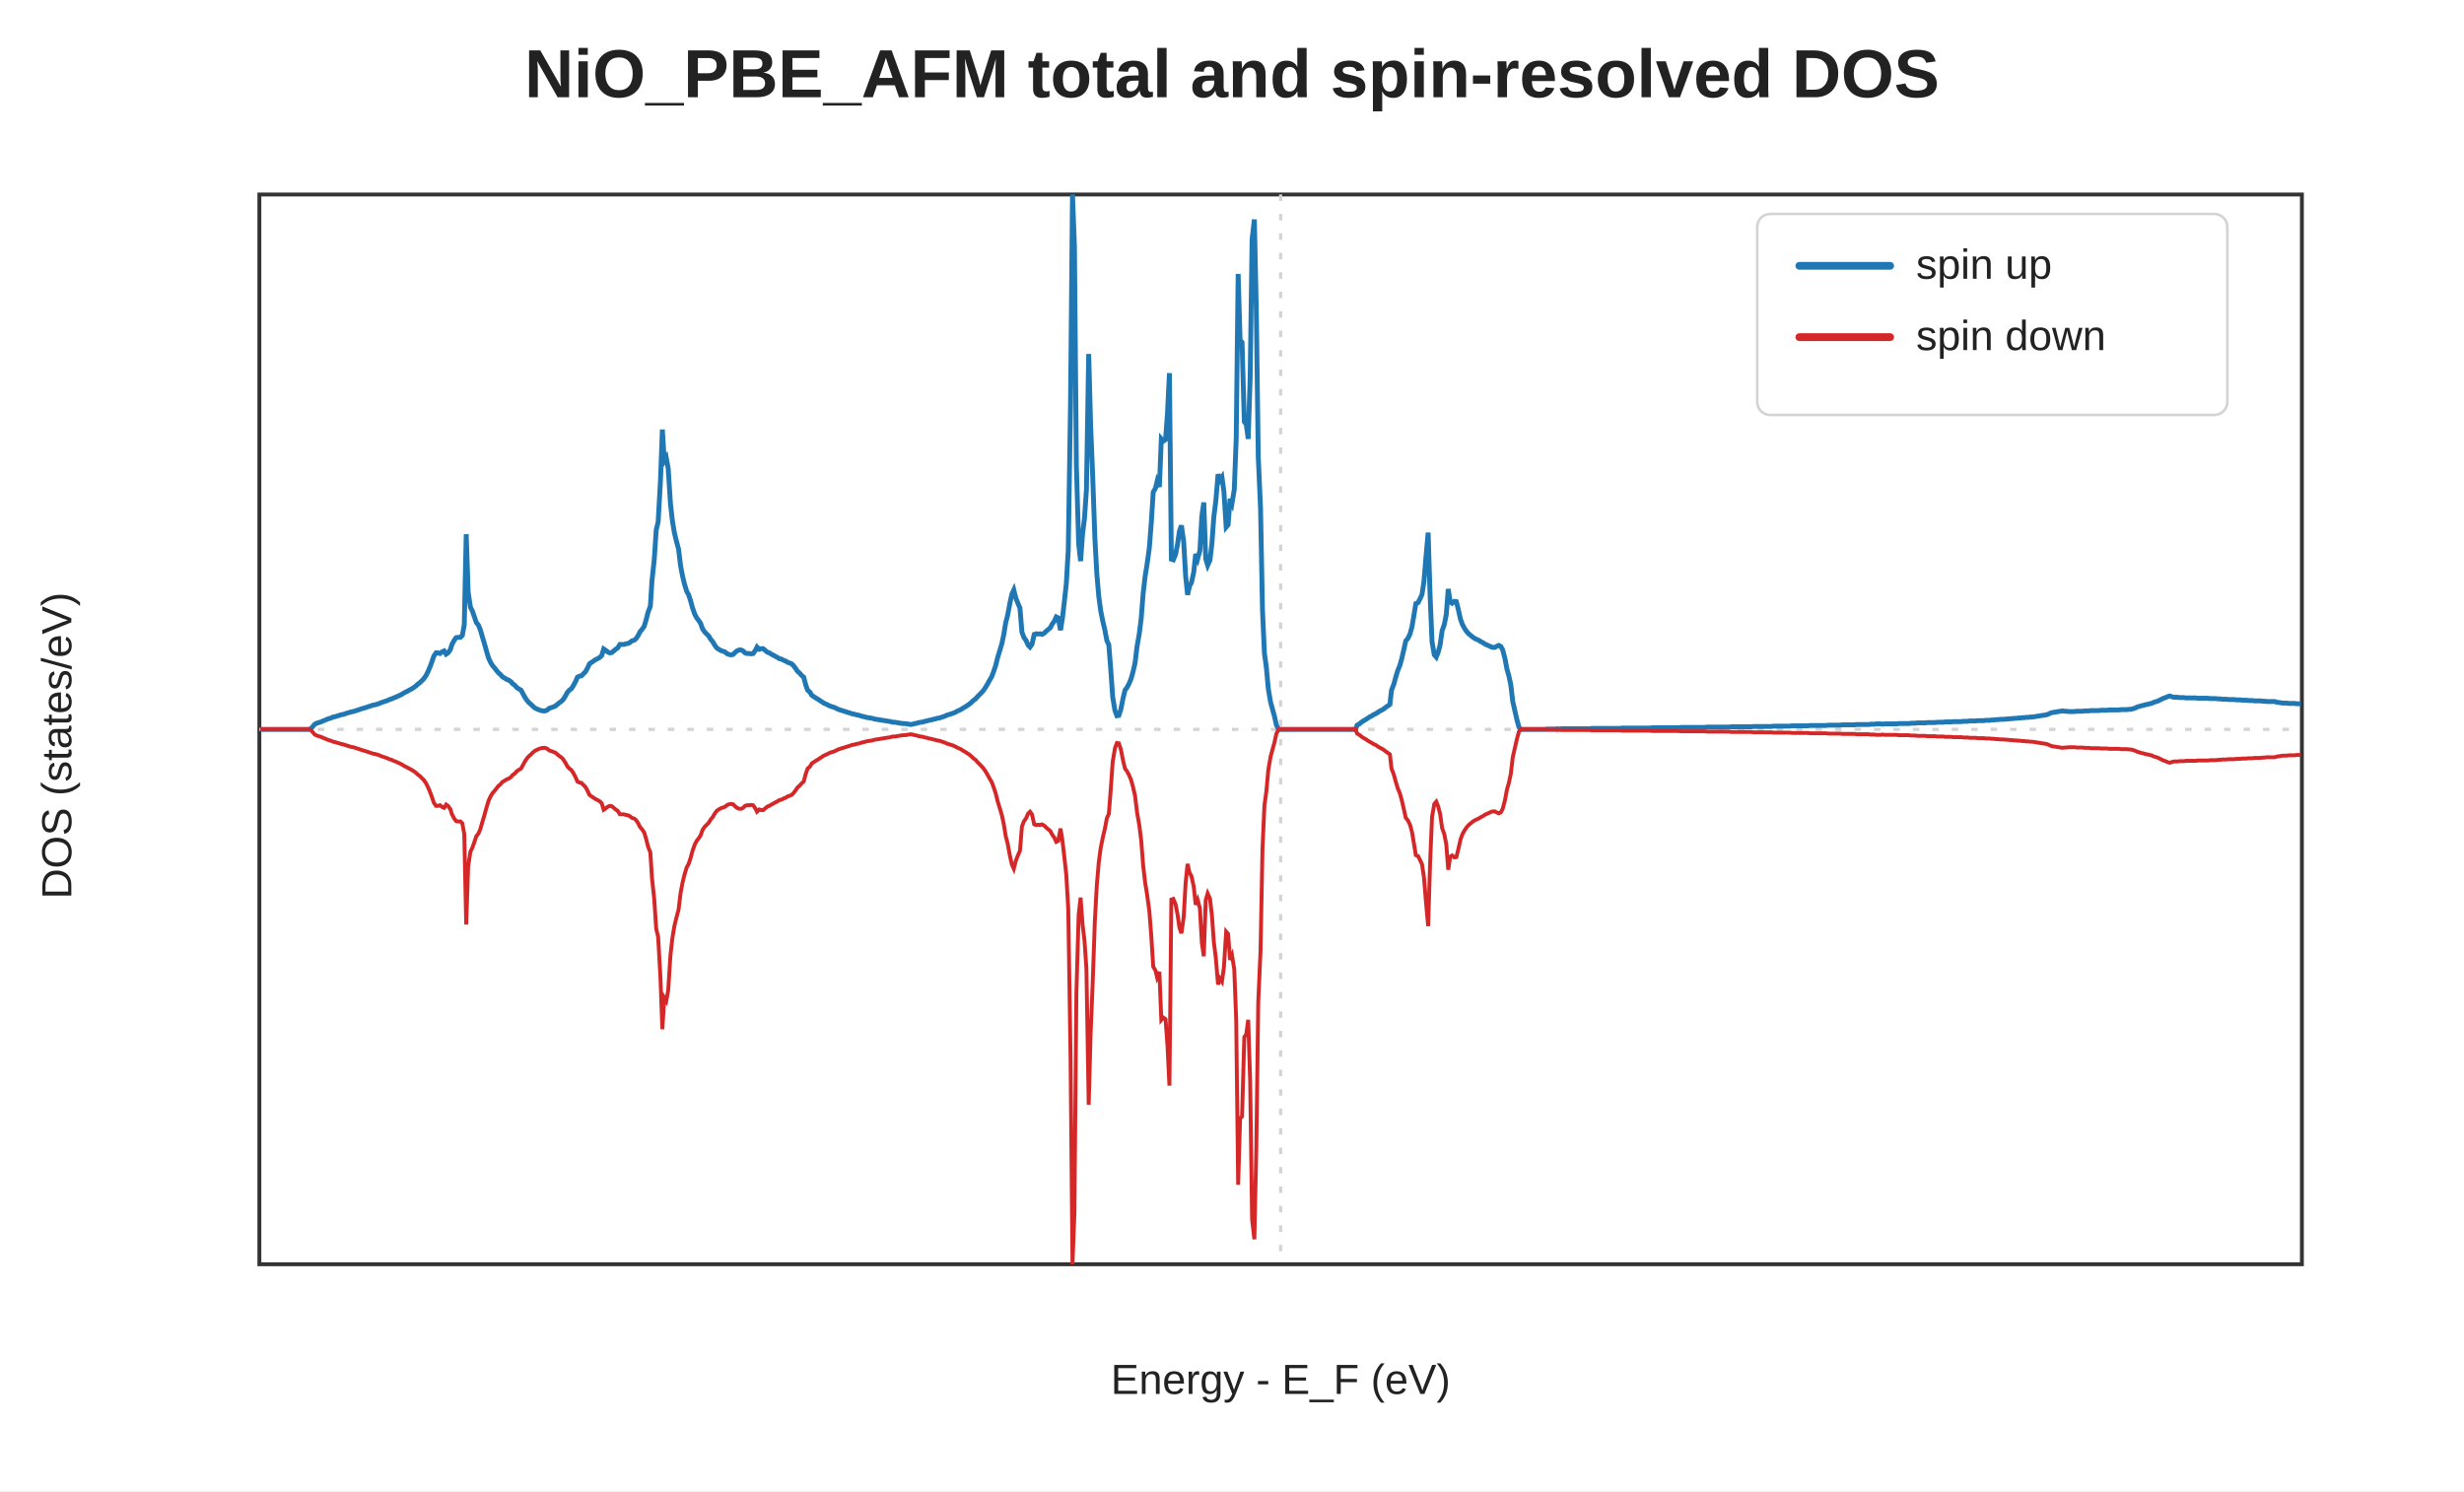
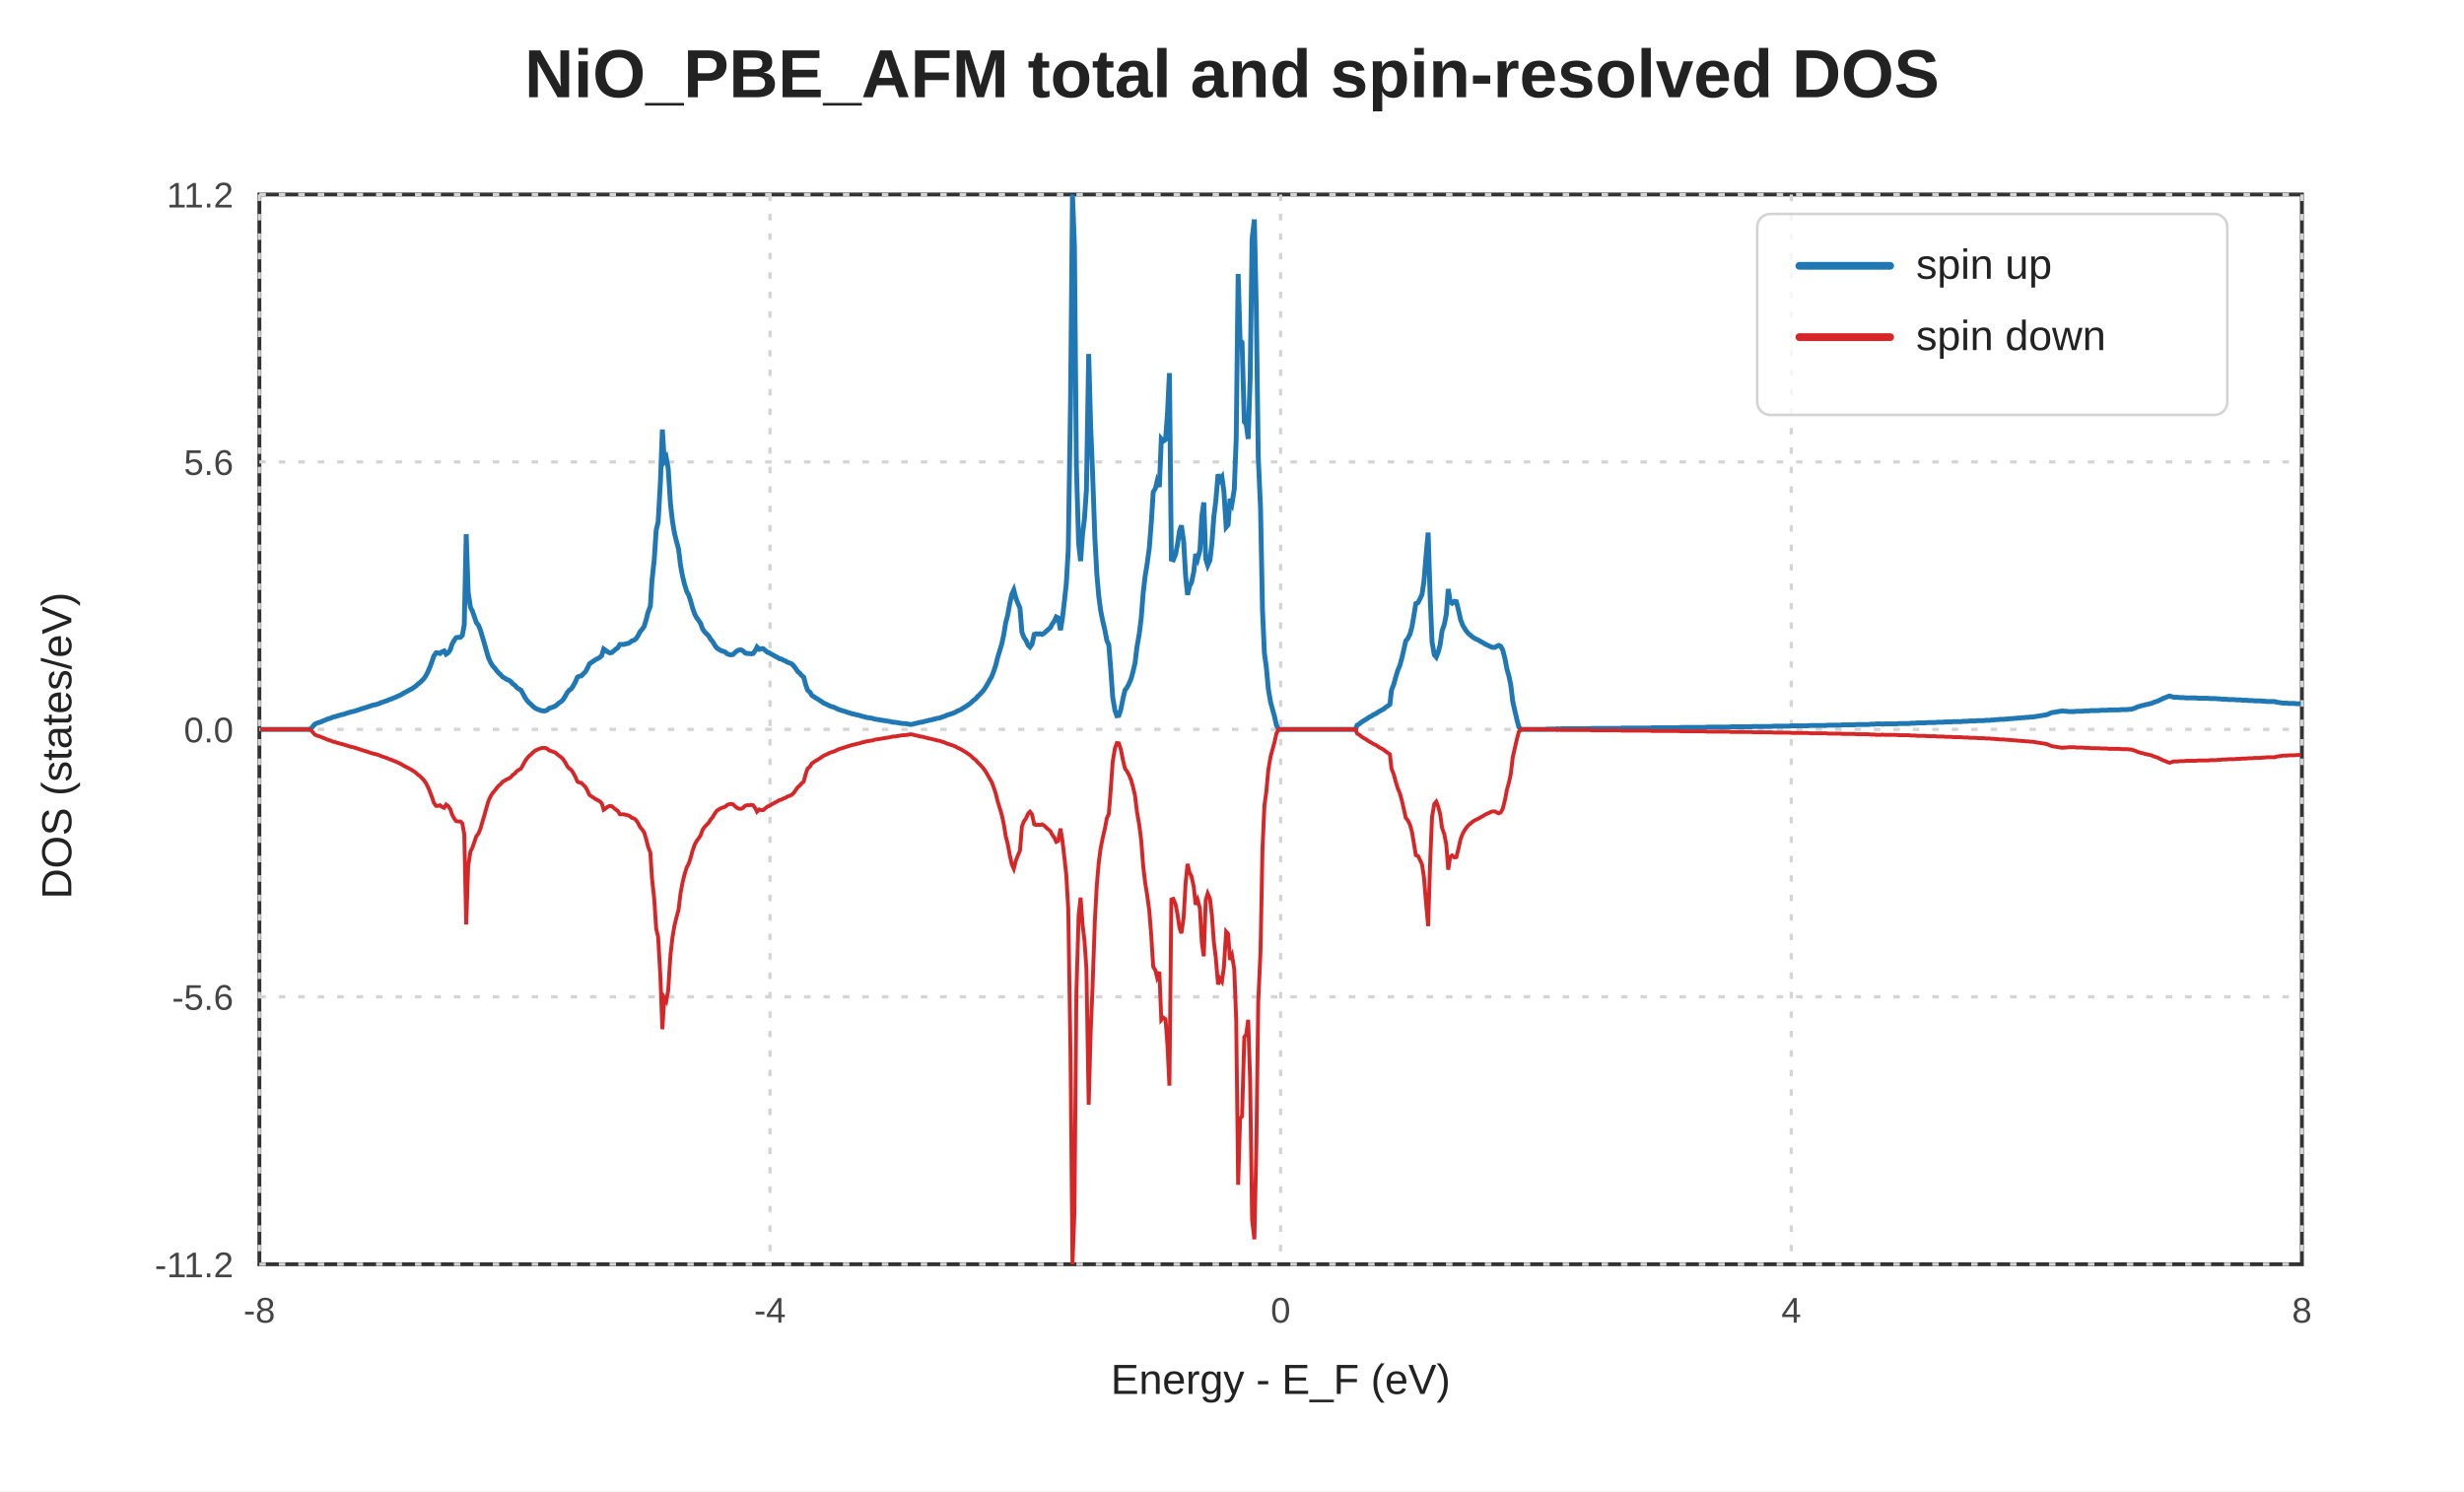
<svg xmlns="http://www.w3.org/2000/svg" width="760" height="460" viewBox="0 0 760 460">
  <style>
text { font-family: Arial, sans-serif; fill: #222; }
.title { font-size: 21px; font-weight: 700; }
.label { font-size: 13px; }
.tick { font-size: 11px; fill: #444; }
.axis { stroke: #333; stroke-width: 1.2; fill: none; }
.grid { stroke: #d4d4d4; stroke-dasharray: 2 4; stroke-width: 1; }
.kline { stroke: #777; stroke-dasharray: 4 5; stroke-width: 1; }
.up { fill: none; stroke: #1f77b4; stroke-width: 1.5; }
.down { fill: none; stroke: #d62728; stroke-width: 1.2; }
.pdos1 { fill: none; stroke: #2ca02c; stroke-width: 1.4; }
.pdos2 { fill: none; stroke: #9467bd; stroke-width: 1.4; }
.pdos3 { fill: none; stroke: #ff7f0e; stroke-width: 1.4; }
.legend-line { stroke-width: 2.4; stroke-linecap: round; }
.legend-dot { stroke: white; stroke-width: 1; }
.legend-bg { fill: white; fill-opacity: 0.78; stroke: #bbbbbb; stroke-opacity: 0.65; stroke-width: 0.8; }
</style>
  <rect width="100%" height="100%" fill="white" />
  <text x="380.0" y="30" text-anchor="middle" class="title">NiO_PBE_AFM total and spin-resolved DOS</text>
  <rect x="80" y="60" width="630" height="330" class="axis" />
+   <line x1="80.0" y1="60" x2="80.0" y2="390" class="grid" />
+   <text x="80.0" y="408" text-anchor="middle" class="tick">-8</text>
+   <line x1="237.5" y1="60" x2="237.5" y2="390" class="grid" />
+   <text x="237.5" y="408" text-anchor="middle" class="tick">-4</text>
+   <line x1="395.0" y1="60" x2="395.0" y2="390" class="grid" />
+   <text x="395.0" y="408" text-anchor="middle" class="tick">0</text>
+   <line x1="552.5" y1="60" x2="552.5" y2="390" class="grid" />
+   <text x="552.5" y="408" text-anchor="middle" class="tick">4</text>
+   <line x1="710.0" y1="60" x2="710.0" y2="390" class="grid" />
+   <text x="710.0" y="408" text-anchor="middle" class="tick">8</text>
+   <line x1="80" y1="390.0" x2="710" y2="390.0" class="grid" />
+   <text x="72" y="394.0" text-anchor="end" class="tick">-11.2</text>
+   <line x1="80" y1="307.5" x2="710" y2="307.5" class="grid" />
+   <text x="72" y="311.5" text-anchor="end" class="tick">-5.6</text>
  <line x1="80" y1="225.0" x2="710" y2="225.0" class="grid" />
-   <line x1="395.0" y1="60" x2="395.0" y2="390" class="grid" />
+   <text x="72" y="229.0" text-anchor="end" class="tick">0.0</text>
+   <line x1="80" y1="142.5" x2="710" y2="142.5" class="grid" />
+   <text x="72" y="146.5" text-anchor="end" class="tick">5.6</text>
+   <line x1="80" y1="60.0" x2="710" y2="60.0" class="grid" />
+   <text x="72" y="64.0" text-anchor="end" class="tick">11.2</text>
  <polyline points="80.3,225.0 80.9,225.0 81.5,225.0 82.1,225.0 82.7,225.0 83.4,225.0 84.0,225.0 84.6,225.0 85.2,225.0 85.9,225.0 86.5,225.0 87.1,225.0 87.7,225.0 88.4,225.0 89.0,225.0 89.6,225.0 90.2,225.0 90.9,225.0 91.5,225.0 92.1,225.0 92.7,225.0 93.3,225.0 94.0,225.0 94.6,225.0 95.2,225.0 95.9,224.8 96.4,224.2 97.1,223.4 97.7,223.1 98.3,222.9 99.0,222.7 99.6,222.4 100.2,222.2 100.8,221.9 101.4,221.7 102.1,221.5 102.7,221.2 103.3,221.1 103.9,220.9 104.6,220.7 105.2,220.5 105.8,220.4 106.4,220.2 107.0,220.0 107.7,219.8 108.3,219.6 108.9,219.5 109.6,219.3 110.2,219.1 110.8,218.9 111.4,218.7 112.0,218.5 112.7,218.3 113.3,218.1 113.9,217.9 114.5,217.7 115.1,217.5 115.8,217.4 116.4,217.2 117.0,217.0 117.7,216.7 118.3,216.5 118.9,216.3 119.5,216.1 120.1,215.8 120.8,215.6 121.4,215.3 122.0,215.1 122.6,214.8 123.3,214.5 123.9,214.2 124.5,213.8 125.1,213.5 125.7,213.2 126.4,212.8 127.0,212.5 127.6,212.1 128.3,211.6 128.8,211.1 129.5,210.6 130.1,210.0 130.7,209.4 131.4,208.4 132.0,207.2 132.6,205.8 133.2,204.2 133.8,202.4 134.5,201.4 135.1,201.4 135.7,201.6 136.3,201.1 137.0,200.8 137.6,201.8 138.2,201.4 138.9,200.4 139.4,198.8 140.1,197.5 140.7,196.7 141.3,196.6 142.0,196.6 142.6,196.0 143.2,192.7 143.8,164.8 144.4,182.7 145.1,187.3 145.7,188.5 146.3,190.2 146.9,192.0 147.6,192.9 148.2,194.4 148.8,196.5 149.4,198.5 150.1,201.0 150.7,203.0 151.3,204.3 151.9,205.3 152.6,206.1 153.2,206.9 153.8,207.6 154.4,208.1 155.0,208.8 155.7,209.2 156.3,209.6 156.9,209.8 157.6,210.3 158.1,210.9 158.8,211.4 159.4,212.1 160.0,212.5 160.7,212.9 161.3,214.0 161.9,215.1 162.5,216.0 163.1,216.7 163.8,217.3 164.4,217.9 165.0,218.4 165.6,218.7 166.3,219.0 166.9,219.2 167.5,219.3 168.1,219.3 168.7,219.1 169.4,218.5 170.0,218.3 170.6,218.1 171.3,217.8 171.9,217.3 172.5,216.8 173.1,216.4 173.7,215.8 174.4,214.7 175.0,213.6 175.6,212.9 176.2,212.5 176.8,211.6 177.5,210.3 178.1,208.9 178.7,208.6 179.3,208.5 180.0,207.8 180.6,207.2 181.2,206.1 181.8,204.8 182.5,204.3 183.1,203.9 183.7,203.5 184.3,203.2 185.0,202.8 185.6,202.2 186.2,200.2 186.8,200.6 187.4,201.1 188.1,201.4 188.7,201.3 189.3,200.8 190.0,200.2 190.5,199.9 191.2,198.8 191.8,198.8 192.4,198.8 193.1,198.6 193.7,198.5 194.3,198.2 194.9,197.7 195.6,197.5 196.2,197.0 196.8,196.1 197.4,194.9 198.0,194.2 198.7,193.2 199.3,191.2 199.9,188.8 200.6,187.0 201.1,179.1 201.8,172.6 202.4,163.5 203.0,161.0 203.7,148.6 204.3,132.5 204.9,142.2 205.5,141.2 206.1,144.5 206.8,155.4 207.4,160.7 208.0,164.3 208.6,166.8 209.3,169.4 209.9,174.4 210.5,177.6 211.1,180.1 211.8,182.4 212.4,183.5 213.0,185.3 213.6,187.5 214.3,189.5 214.9,190.6 215.5,191.4 216.1,192.3 216.7,194.0 217.4,195.0 218.0,195.6 218.6,196.2 219.2,197.2 219.8,197.9 220.5,199.1 221.1,199.9 221.7,200.3 222.4,200.7 223.0,200.9 223.6,201.1 224.2,201.6 224.8,201.9 225.5,202.0 226.1,201.9 226.7,201.3 227.3,200.8 228.0,200.5 228.6,200.5 229.2,200.8 229.8,201.4 230.4,201.6 231.1,201.6 231.7,201.7 232.3,201.6 233.0,200.6 233.5,199.6 234.2,200.3 234.8,200.1 235.4,200.1 236.1,200.7 236.7,201.2 237.3,201.4 237.9,201.8 238.5,202.1 239.2,202.5 239.8,202.8 240.4,203.2 241.0,203.3 241.7,203.7 242.3,203.9 242.9,204.3 243.5,204.5 244.2,204.8 244.8,205.4 245.4,206.2 246.0,207.1 246.7,207.7 247.3,208.4 247.9,208.9 248.5,211.2 249.1,212.9 249.8,213.5 250.4,214.5 251.0,214.9 251.6,215.3 252.3,215.7 252.9,216.1 253.5,216.5 254.1,216.9 254.8,217.2 255.4,217.5 256.0,217.8 256.6,218.0 257.3,218.2 257.9,218.5 258.5,218.8 259.1,219.0 259.7,219.2 260.4,219.4 261.0,219.6 261.6,219.8 262.3,220.0 262.8,220.2 263.5,220.3 264.1,220.5 264.7,220.6 265.4,220.8 266.0,221.0 266.6,221.1 267.2,221.3 267.8,221.4 268.5,221.5 269.1,221.6 269.7,221.8 270.3,221.9 271.0,222.0 271.6,222.1 272.2,222.2 272.8,222.3 273.4,222.4 274.1,222.5 274.7,222.6 275.3,222.8 276.0,222.8 276.6,222.9 277.2,223.0 277.8,223.1 278.4,223.2 279.1,223.2 279.7,223.3 280.3,223.4 280.9,223.5 281.5,223.4 282.2,223.2 282.8,223.1 283.4,222.9 284.1,222.8 284.7,222.7 285.3,222.5 285.9,222.4 286.5,222.2 287.2,222.1 287.8,221.9 288.4,221.8 289.0,221.6 289.7,221.5 290.3,221.3 290.9,221.1 291.5,220.9 292.1,220.6 292.8,220.4 293.4,220.2 294.0,220.0 294.7,219.7 295.2,219.4 295.9,219.1 296.5,218.8 297.1,218.4 297.8,218.0 298.4,217.6 299.0,217.2 299.6,216.7 300.2,216.1 300.9,215.6 301.5,214.9 302.1,214.3 302.7,213.7 303.4,212.9 304.0,212.0 304.6,211.0 305.2,209.9 305.9,208.7 306.5,207.1 307.1,205.3 307.7,202.9 308.4,200.6 309.0,198.6 309.6,195.8 310.2,192.1 310.8,189.8 311.5,186.0 312.1,183.3 312.7,182.0 313.3,184.4 314.0,186.2 314.6,187.6 315.2,195.0 315.8,196.6 316.5,197.6 317.1,199.0 317.7,199.6 318.3,198.8 319.0,195.7 319.6,195.5 320.2,195.6 320.8,195.5 321.4,195.7 322.1,195.3 322.7,194.7 323.3,194.2 324.0,193.6 324.5,192.6 325.2,191.6 325.8,190.3 326.4,190.6 327.1,194.4 327.7,190.7 328.3,185.5 328.9,180.0 329.5,169.5 330.2,124.1 330.8,60.0 331.4,75.9 332.0,143.6 332.7,167.7 333.3,173.1 333.9,164.8 334.5,159.9 335.1,151.1 335.8,109.2 336.4,131.3 337.0,145.9 337.7,165.9 338.3,176.9 338.9,183.9 339.5,188.4 340.1,191.4 340.8,194.4 341.4,197.6 342.0,198.9 342.6,206.4 343.2,215.0 343.9,219.2 344.5,220.8 345.1,220.7 345.7,218.9 346.4,215.4 347.0,212.9 347.6,212.1 348.2,211.0 348.9,209.3 349.5,207.1 350.1,204.5 350.7,199.5 351.4,195.5 352.0,190.7 352.6,183.0 353.2,177.8 353.8,174.1 354.5,169.0 355.1,161.3 355.7,151.8 356.4,150.6 356.9,148.5 357.6,150.2 358.2,135.4 358.8,136.1 359.5,135.6 360.1,127.5 360.7,115.1 361.3,172.5 361.9,172.7 362.6,171.0 363.2,167.9 363.8,163.8 364.4,162.1 365.1,167.1 365.7,177.7 366.3,183.5 366.9,180.8 367.5,179.7 368.2,176.5 368.8,170.9 369.4,172.4 370.1,169.8 370.7,159.2 371.3,155.0 371.9,172.4 372.5,174.4 373.2,172.8 373.8,167.7 374.4,159.4 375.0,154.6 375.7,146.3 376.3,148.1 376.9,147.2 377.5,151.6 378.2,162.6 378.8,161.9 379.4,153.9 380.0,155.3 380.7,151.0 381.3,135.3 381.9,84.5 382.5,105.0 383.1,105.6 383.8,130.1 384.4,130.9 385.0,135.4 385.6,116.6 386.2,73.8 386.9,67.7 387.5,95.7 388.1,140.9 388.8,156.7 389.4,188.1 390.0,201.5 390.6,205.9 391.2,212.5 391.9,216.6 392.5,218.8 393.1,221.0 393.7,223.7 394.4,225.0 395.0,225.0 395.6,225.0 396.2,225.0 396.8,225.0 397.5,225.0 398.1,225.0 398.7,225.0 399.4,225.0 400.0,225.0 400.6,225.0 401.2,225.0 401.8,225.0 402.5,225.0 403.1,225.0 403.7,225.0 404.3,225.0 404.9,225.0 405.6,225.0 406.2,225.0 406.8,225.0 407.4,225.0 408.1,225.0 408.7,225.0 409.3,225.0 409.9,225.0 410.6,225.0 411.2,225.0 411.8,225.0 412.4,225.0 413.1,225.0 413.7,225.0 414.3,225.0 414.9,225.0 415.5,225.0 416.2,225.0 416.8,225.0 417.4,225.0 418.1,225.0 418.6,223.7 419.3,223.3 419.9,222.8 420.5,222.4 421.2,222.0 421.8,221.6 422.4,221.2 423.0,220.9 423.6,220.5 424.3,220.2 424.9,219.8 425.5,219.4 426.1,219.1 426.8,218.7 427.4,218.2 428.0,217.8 428.7,217.3 429.2,212.9 429.9,211.1 430.5,208.9 431.1,206.9 431.8,205.2 432.4,203.0 433.0,200.4 433.6,197.7 434.2,197.0 434.9,195.6 435.5,193.4 436.1,189.9 436.7,186.2 437.4,185.9 438.0,184.7 438.6,183.4 439.2,179.4 439.8,172.1 440.5,164.3 441.1,183.7 441.7,198.0 442.4,202.0 443.0,202.7 443.6,201.2 444.2,198.9 444.8,194.6 445.5,192.6 446.1,189.5 446.7,181.7 447.3,185.7 447.9,186.1 448.6,185.5 449.2,185.6 449.8,188.0 450.5,191.1 451.1,192.7 451.7,193.8 452.3,194.7 452.9,195.4 453.6,196.0 454.2,196.5 454.8,196.9 455.4,197.2 456.1,197.5 456.7,197.9 457.3,198.2 457.9,198.6 458.5,198.9 459.2,199.2 459.8,199.5 460.4,199.7 461.1,199.7 461.6,199.4 462.3,199.1 462.9,199.4 463.5,200.5 464.2,203.2 464.8,206.4 465.4,208.5 466.0,211.3 466.6,216.4 467.3,219.5 467.9,222.1 468.5,224.3 469.1,225.0 469.8,225.0 470.4,225.0 471.0,225.0 471.6,225.0 472.3,225.0 472.9,225.0 473.5,225.0 474.1,225.0 474.8,225.0 475.4,225.0 476.0,225.0 476.6,225.0 477.2,224.9 477.9,224.9 478.5,224.9 479.1,224.9 479.7,224.9 480.3,224.8 481.0,224.9 481.6,224.8 482.2,224.8 482.9,224.8 483.5,224.8 484.1,224.8 484.7,224.8 485.4,224.8 486.0,224.8 486.6,224.8 487.2,224.8 487.8,224.8 488.5,224.8 489.1,224.8 489.7,224.8 490.4,224.8 490.9,224.7 491.6,224.7 492.2,224.7 492.8,224.7 493.5,224.7 494.1,224.7 494.7,224.7 495.3,224.7 495.9,224.7 496.6,224.7 497.2,224.7 497.8,224.7 498.4,224.7 499.1,224.7 499.7,224.7 500.3,224.6 500.9,224.6 501.5,224.6 502.2,224.6 502.8,224.6 503.4,224.6 504.1,224.6 504.7,224.6 505.3,224.6 505.9,224.6 506.5,224.6 507.2,224.6 507.8,224.6 508.4,224.6 509.0,224.6 509.6,224.5 510.3,224.5 510.9,224.5 511.5,224.5 512.2,224.5 512.8,224.5 513.4,224.5 514.0,224.5 514.6,224.5 515.3,224.5 515.9,224.5 516.5,224.5 517.1,224.5 517.8,224.5 518.4,224.4 519.0,224.4 519.6,224.4 520.2,224.4 520.9,224.4 521.5,224.4 522.1,224.4 522.8,224.4 523.3,224.4 524.0,224.4 524.6,224.4 525.2,224.4 525.9,224.4 526.5,224.3 527.1,224.3 527.7,224.3 528.3,224.3 529.0,224.3 529.6,224.3 530.2,224.3 530.8,224.3 531.5,224.3 532.1,224.3 532.7,224.3 533.3,224.3 533.9,224.2 534.6,224.2 535.2,224.2 535.8,224.2 536.5,224.2 537.1,224.2 537.7,224.2 538.3,224.2 538.9,224.2 539.6,224.2 540.2,224.2 540.8,224.1 541.4,224.1 542.1,224.1 542.7,224.1 543.3,224.1 543.9,224.1 544.6,224.1 545.2,224.1 545.8,224.1 546.4,224.1 547.1,224.0 547.7,224.0 548.3,224.0 548.9,224.0 549.5,224.0 550.2,224.0 550.8,224.0 551.4,224.0 552.1,224.0 552.6,223.9 553.3,223.9 553.9,223.9 554.5,223.9 555.2,223.9 555.8,223.9 556.4,223.9 557.0,223.9 557.6,223.9 558.3,223.8 558.9,223.8 559.5,223.8 560.1,223.8 560.8,223.8 561.4,223.8 562.0,223.8 562.6,223.8 563.2,223.8 563.9,223.7 564.5,223.7 565.1,223.7 565.8,223.7 566.4,223.7 567.0,223.7 567.6,223.7 568.2,223.6 568.9,223.6 569.5,223.6 570.1,223.6 570.7,223.6 571.3,223.6 572.0,223.6 572.6,223.5 573.2,223.5 573.8,223.5 574.5,223.5 575.1,223.5 575.7,223.5 576.3,223.5 577.0,223.4 577.6,223.4 578.2,223.4 578.8,223.3 579.5,223.3 580.1,223.3 580.7,223.4 581.3,223.3 581.9,223.3 582.6,223.3 583.2,223.3 583.8,223.3 584.5,223.3 585.0,223.3 585.7,223.2 586.3,223.2 586.9,223.2 587.6,223.2 588.2,223.2 588.8,223.2 589.4,223.1 590.0,223.1 590.7,223.1 591.3,223.0 591.9,223.0 592.5,223.0 593.2,223.0 593.8,223.0 594.4,222.9 595.0,222.9 595.6,222.9 596.3,222.9 596.9,222.9 597.5,222.8 598.2,222.8 598.8,222.8 599.4,222.8 600.0,222.7 600.6,222.7 601.3,222.7 601.9,222.7 602.5,222.6 603.1,222.6 603.8,222.6 604.4,222.6 605.0,222.6 605.6,222.5 606.3,222.5 606.9,222.5 607.5,222.4 608.1,222.4 608.8,222.4 609.4,222.4 610.0,222.3 610.6,222.3 611.2,222.3 611.9,222.3 612.5,222.2 613.1,222.2 613.7,222.2 614.3,222.1 615.0,222.1 615.6,222.0 616.2,222.0 616.9,221.9 617.5,221.9 618.1,221.9 618.7,221.8 619.3,221.8 620.0,221.7 620.6,221.7 621.2,221.6 621.8,221.6 622.5,221.5 623.1,221.5 623.7,221.4 624.3,221.4 624.9,221.3 625.6,221.3 626.2,221.2 626.8,221.2 627.5,221.1 628.0,221.0 628.7,220.9 629.3,220.8 629.9,220.7 630.6,220.6 631.2,220.5 631.8,220.3 632.4,220.0 633.0,219.8 633.7,219.7 634.3,219.6 634.9,219.5 635.5,219.4 636.2,219.3 636.8,219.4 637.4,219.4 638.0,219.5 638.7,219.5 639.3,219.5 639.9,219.5 640.5,219.4 641.2,219.4 641.8,219.4 642.4,219.4 643.0,219.3 643.6,219.3 644.3,219.3 644.9,219.2 645.5,219.2 646.2,219.2 646.7,219.2 647.4,219.2 648.0,219.1 648.6,219.1 649.3,219.1 649.9,219.1 650.5,219.0 651.1,219.0 651.7,219.0 652.4,219.0 653.0,219.0 653.6,219.0 654.2,218.9 654.9,218.9 655.5,218.9 656.1,218.9 656.7,218.8 657.3,218.8 658.0,218.6 658.6,218.4 659.2,218.1 659.9,217.9 660.5,217.7 661.1,217.6 661.7,217.4 662.3,217.3 663.0,217.1 663.6,217.0 664.2,216.7 664.8,216.5 665.5,216.3 666.1,216.0 666.7,215.7 667.3,215.4 667.9,215.2 668.6,214.9 669.2,214.7 669.8,214.9 670.5,215.1 671.1,215.1 671.7,215.1 672.3,215.2 672.9,215.2 673.6,215.2 674.2,215.3 674.8,215.3 675.4,215.3 676.0,215.3 676.7,215.3 677.3,215.3 677.9,215.4 678.6,215.4 679.2,215.4 679.8,215.4 680.4,215.4 681.0,215.4 681.7,215.5 682.3,215.5 682.9,215.5 683.5,215.5 684.2,215.6 684.8,215.6 685.4,215.7 686.0,215.7 686.6,215.7 687.3,215.8 687.9,215.8 688.5,215.8 689.2,215.8 689.7,215.9 690.4,215.9 691.0,215.9 691.6,216.0 692.3,216.0 692.9,216.0 693.5,216.1 694.1,216.1 694.7,216.1 695.4,216.2 696.0,216.2 696.6,216.2 697.2,216.2 697.9,216.3 698.5,216.3 699.1,216.4 699.7,216.4 700.4,216.4 701.0,216.4 701.6,216.4 702.2,216.6 702.9,216.7 703.5,216.8 704.1,216.9 704.7,216.9 705.3,216.9 706.0,217.0 706.6,217.0 707.2,217.0 707.8,217.0 708.4,217.1 709.1,217.1 709.7,217.1" class="up" />
  <polyline points="80.3,225.0 80.9,225.0 81.5,225.0 82.1,225.0 82.7,225.0 83.4,225.0 84.0,225.0 84.6,225.0 85.2,225.0 85.9,225.0 86.5,225.0 87.1,225.0 87.7,225.0 88.4,225.0 89.0,225.0 89.6,225.0 90.2,225.0 90.9,225.0 91.5,225.0 92.1,225.0 92.7,225.0 93.3,225.0 94.0,225.0 94.6,225.0 95.2,225.0 95.9,225.2 96.4,225.8 97.1,226.6 97.7,226.9 98.3,227.1 99.0,227.3 99.6,227.6 100.2,227.8 100.8,228.1 101.4,228.3 102.1,228.5 102.7,228.8 103.3,228.9 103.9,229.1 104.6,229.3 105.2,229.5 105.8,229.6 106.4,229.8 107.0,230.0 107.7,230.2 108.3,230.4 108.9,230.5 109.6,230.7 110.2,230.9 110.8,231.1 111.4,231.3 112.0,231.5 112.7,231.7 113.3,231.9 113.9,232.1 114.5,232.3 115.1,232.5 115.8,232.6 116.4,232.8 117.0,233.0 117.7,233.3 118.3,233.5 118.9,233.7 119.5,233.9 120.1,234.2 120.8,234.4 121.4,234.7 122.0,234.9 122.6,235.2 123.3,235.5 123.9,235.8 124.5,236.2 125.1,236.5 125.7,236.8 126.4,237.2 127.0,237.5 127.6,237.9 128.3,238.4 128.8,238.9 129.5,239.4 130.1,240.0 130.7,240.6 131.4,241.6 132.0,242.8 132.6,244.2 133.2,245.8 133.8,247.6 134.5,248.6 135.1,248.6 135.7,248.4 136.3,248.9 137.0,249.2 137.6,248.2 138.2,248.6 138.9,249.6 139.4,251.2 140.1,252.5 140.7,253.3 141.3,253.4 142.0,253.4 142.6,254.0 143.2,257.3 143.8,285.2 144.4,267.3 145.1,262.7 145.7,261.5 146.3,259.8 146.9,258.0 147.6,257.1 148.2,255.6 148.8,253.5 149.4,251.5 150.1,249.0 150.7,247.0 151.3,245.7 151.9,244.7 152.6,243.9 153.2,243.1 153.8,242.4 154.4,241.9 155.0,241.2 155.7,240.8 156.3,240.4 156.9,240.2 157.6,239.7 158.1,239.1 158.8,238.6 159.4,237.9 160.0,237.5 160.7,237.1 161.3,236.0 161.9,234.9 162.5,234.0 163.1,233.3 163.8,232.7 164.4,232.1 165.0,231.6 165.6,231.3 166.3,231.0 166.9,230.8 167.5,230.7 168.1,230.7 168.7,230.9 169.4,231.5 170.0,231.7 170.6,231.9 171.3,232.2 171.9,232.7 172.5,233.2 173.1,233.6 173.7,234.2 174.4,235.3 175.0,236.4 175.6,237.1 176.2,237.5 176.8,238.4 177.5,239.7 178.1,241.1 178.7,241.4 179.3,241.5 180.0,242.2 180.6,242.8 181.2,243.9 181.8,245.2 182.5,245.7 183.1,246.1 183.7,246.5 184.3,246.8 185.0,247.2 185.6,247.8 186.2,249.8 186.8,249.4 187.4,248.9 188.1,248.6 188.7,248.7 189.3,249.2 190.0,249.8 190.5,250.1 191.2,251.2 191.8,251.2 192.4,251.2 193.1,251.4 193.7,251.5 194.3,251.8 194.9,252.3 195.6,252.5 196.2,253.0 196.8,253.9 197.4,255.1 198.0,255.8 198.7,256.8 199.3,258.8 199.9,261.2 200.6,263.0 201.1,270.9 201.8,277.4 202.4,286.5 203.0,289.0 203.7,301.4 204.3,317.5 204.9,307.8 205.5,308.8 206.1,305.5 206.8,294.6 207.4,289.3 208.0,285.7 208.6,283.2 209.3,280.6 209.9,275.6 210.5,272.4 211.1,269.9 211.8,267.6 212.4,266.5 213.0,264.7 213.6,262.5 214.3,260.5 214.9,259.4 215.5,258.6 216.1,257.7 216.7,256.0 217.4,255.0 218.0,254.4 218.6,253.8 219.2,252.8 219.8,252.1 220.5,250.9 221.1,250.1 221.7,249.7 222.4,249.3 223.0,249.1 223.6,248.9 224.2,248.4 224.8,248.1 225.5,248.0 226.1,248.1 226.7,248.7 227.3,249.2 228.0,249.5 228.6,249.5 229.2,249.2 229.8,248.6 230.4,248.4 231.1,248.4 231.7,248.3 232.3,248.4 233.0,249.4 233.5,250.4 234.2,249.7 234.8,249.9 235.4,249.9 236.1,249.3 236.7,248.8 237.3,248.6 237.9,248.2 238.5,247.9 239.2,247.5 239.8,247.2 240.4,246.8 241.0,246.7 241.7,246.3 242.3,246.1 242.9,245.7 243.5,245.5 244.2,245.2 244.8,244.6 245.4,243.8 246.0,242.9 246.7,242.3 247.3,241.6 247.9,241.1 248.5,238.8 249.1,237.1 249.8,236.5 250.4,235.5 251.0,235.1 251.6,234.7 252.3,234.3 252.9,233.9 253.5,233.5 254.1,233.1 254.8,232.8 255.4,232.5 256.0,232.2 256.6,232.0 257.3,231.8 257.9,231.5 258.5,231.2 259.1,231.0 259.7,230.8 260.4,230.6 261.0,230.4 261.6,230.2 262.3,230.0 262.8,229.8 263.5,229.7 264.1,229.5 264.7,229.4 265.4,229.2 266.0,229.0 266.6,228.9 267.2,228.7 267.8,228.6 268.5,228.5 269.1,228.4 269.7,228.2 270.3,228.1 271.0,228.0 271.6,227.9 272.2,227.8 272.8,227.7 273.4,227.6 274.1,227.5 274.7,227.4 275.3,227.2 276.0,227.2 276.6,227.1 277.2,227.0 277.8,226.9 278.4,226.8 279.1,226.8 279.7,226.7 280.3,226.6 280.9,226.5 281.5,226.6 282.2,226.8 282.8,226.9 283.4,227.1 284.1,227.2 284.7,227.3 285.3,227.5 285.9,227.6 286.5,227.8 287.2,227.9 287.8,228.1 288.4,228.2 289.0,228.4 289.7,228.5 290.3,228.7 290.9,228.9 291.5,229.1 292.1,229.4 292.8,229.6 293.4,229.8 294.0,230.0 294.7,230.3 295.2,230.6 295.9,230.9 296.5,231.2 297.1,231.6 297.8,232.0 298.4,232.4 299.0,232.8 299.6,233.3 300.2,233.9 300.9,234.4 301.5,235.1 302.1,235.7 302.7,236.3 303.4,237.1 304.0,238.0 304.6,239.0 305.2,240.1 305.9,241.3 306.5,242.9 307.1,244.7 307.7,247.1 308.4,249.4 309.0,251.4 309.6,254.2 310.2,257.9 310.8,260.2 311.5,264.0 312.1,266.7 312.7,268.0 313.3,265.6 314.0,263.8 314.6,262.4 315.2,255.0 315.8,253.4 316.5,252.4 317.1,251.0 317.7,250.4 318.3,251.2 319.0,254.3 319.6,254.5 320.2,254.4 320.8,254.5 321.4,254.3 322.1,254.7 322.7,255.3 323.3,255.8 324.0,256.4 324.5,257.4 325.2,258.4 325.8,259.7 326.4,259.4 327.1,255.6 327.7,259.3 328.3,264.5 328.9,270.0 329.5,280.5 330.2,325.9 330.8,390.0 331.4,374.1 332.0,306.4 332.7,282.3 333.3,276.9 333.9,285.2 334.5,290.1 335.1,298.9 335.8,340.8 336.4,318.7 337.0,304.1 337.7,284.1 338.3,273.1 338.9,266.1 339.5,261.6 340.1,258.6 340.8,255.6 341.4,252.4 342.0,251.1 342.6,243.6 343.2,235.0 343.9,230.8 344.5,229.2 345.1,229.3 345.7,231.1 346.4,234.6 347.0,237.1 347.6,237.9 348.2,239.0 348.9,240.7 349.5,242.9 350.1,245.5 350.7,250.5 351.4,254.5 352.0,259.3 352.6,267.0 353.2,272.2 353.8,275.9 354.5,281.0 355.1,288.7 355.7,298.2 356.4,299.4 356.9,301.5 357.6,299.8 358.2,314.6 358.8,313.9 359.5,314.4 360.1,322.5 360.7,334.9 361.3,277.5 361.9,277.3 362.6,279.0 363.2,282.1 363.8,286.2 364.4,287.9 365.1,282.9 365.7,272.3 366.3,266.5 366.9,269.2 367.5,270.3 368.2,273.5 368.8,279.1 369.4,277.6 370.1,280.2 370.7,290.8 371.3,295.0 371.9,277.6 372.5,275.6 373.2,277.2 373.8,282.3 374.4,290.6 375.0,295.4 375.7,303.7 376.3,301.9 376.9,302.8 377.5,298.4 378.2,287.4 378.8,288.1 379.4,296.1 380.0,294.7 380.7,299.0 381.3,314.7 381.9,365.5 382.5,345.0 383.1,344.4 383.8,319.9 384.4,319.1 385.0,314.6 385.6,333.4 386.2,376.2 386.9,382.3 387.5,354.3 388.1,309.1 388.8,293.3 389.4,261.9 390.0,248.5 390.6,244.1 391.2,237.5 391.9,233.4 392.5,231.2 393.1,229.0 393.7,226.3 394.4,225.0 395.0,225.0 395.6,225.0 396.2,225.0 396.8,225.0 397.5,225.0 398.1,225.0 398.7,225.0 399.4,225.0 400.0,225.0 400.6,225.0 401.2,225.0 401.8,225.0 402.5,225.0 403.1,225.0 403.7,225.0 404.3,225.0 404.9,225.0 405.6,225.0 406.2,225.0 406.8,225.0 407.4,225.0 408.1,225.0 408.7,225.0 409.3,225.0 409.9,225.0 410.6,225.0 411.2,225.0 411.8,225.0 412.4,225.0 413.1,225.0 413.7,225.0 414.3,225.0 414.9,225.0 415.5,225.0 416.2,225.0 416.8,225.0 417.4,225.0 418.1,225.0 418.6,226.3 419.3,226.7 419.9,227.2 420.5,227.6 421.2,228.0 421.8,228.4 422.4,228.8 423.0,229.1 423.6,229.5 424.3,229.8 424.9,230.2 425.5,230.6 426.1,230.9 426.8,231.3 427.4,231.8 428.0,232.2 428.7,232.7 429.2,237.1 429.9,238.9 430.5,241.1 431.1,243.1 431.8,244.8 432.4,247.0 433.0,249.6 433.6,252.3 434.2,253.0 434.9,254.4 435.5,256.6 436.1,260.1 436.7,263.8 437.4,264.1 438.0,265.3 438.6,266.6 439.2,270.6 439.8,277.9 440.5,285.7 441.1,266.3 441.7,252.0 442.4,248.0 443.0,247.3 443.6,248.8 444.2,251.1 444.8,255.4 445.5,257.4 446.1,260.5 446.7,268.3 447.3,264.3 447.9,263.9 448.6,264.5 449.2,264.4 449.8,262.0 450.5,258.9 451.1,257.3 451.7,256.2 452.3,255.3 452.9,254.6 453.6,254.0 454.2,253.5 454.8,253.1 455.4,252.8 456.1,252.5 456.7,252.1 457.3,251.8 457.9,251.4 458.5,251.1 459.2,250.8 459.8,250.5 460.4,250.3 461.1,250.3 461.6,250.6 462.3,250.9 462.9,250.6 463.5,249.5 464.2,246.8 464.8,243.6 465.4,241.5 466.0,238.7 466.6,233.6 467.3,230.5 467.9,227.9 468.5,225.7 469.1,225.0 469.8,225.0 470.4,225.0 471.0,225.0 471.6,225.0 472.3,225.0 472.9,225.0 473.5,225.0 474.1,225.0 474.8,225.0 475.4,225.0 476.0,225.0 476.6,225.0 477.2,225.1 477.9,225.1 478.5,225.1 479.1,225.1 479.7,225.1 480.3,225.2 481.0,225.1 481.6,225.2 482.2,225.2 482.9,225.2 483.5,225.2 484.1,225.2 484.7,225.2 485.4,225.2 486.0,225.2 486.6,225.2 487.2,225.2 487.8,225.2 488.5,225.2 489.1,225.2 489.7,225.2 490.4,225.2 490.9,225.3 491.6,225.3 492.2,225.3 492.8,225.3 493.5,225.3 494.1,225.3 494.7,225.3 495.3,225.3 495.9,225.3 496.6,225.3 497.2,225.3 497.8,225.3 498.4,225.3 499.1,225.3 499.7,225.3 500.3,225.4 500.9,225.4 501.5,225.4 502.2,225.4 502.8,225.4 503.4,225.4 504.1,225.4 504.7,225.4 505.3,225.4 505.9,225.4 506.5,225.4 507.2,225.4 507.8,225.4 508.4,225.4 509.0,225.4 509.6,225.5 510.3,225.5 510.9,225.5 511.5,225.5 512.2,225.5 512.8,225.5 513.4,225.5 514.0,225.5 514.6,225.5 515.3,225.5 515.9,225.5 516.5,225.5 517.1,225.5 517.8,225.5 518.4,225.6 519.0,225.6 519.6,225.6 520.2,225.6 520.9,225.6 521.5,225.6 522.1,225.6 522.8,225.6 523.3,225.6 524.0,225.6 524.6,225.6 525.2,225.6 525.9,225.6 526.5,225.7 527.1,225.7 527.7,225.7 528.3,225.7 529.0,225.7 529.6,225.7 530.2,225.7 530.8,225.7 531.5,225.7 532.1,225.7 532.7,225.7 533.3,225.7 533.9,225.8 534.6,225.8 535.2,225.8 535.8,225.8 536.5,225.8 537.1,225.8 537.7,225.8 538.3,225.8 538.9,225.8 539.6,225.8 540.2,225.8 540.8,225.9 541.4,225.9 542.1,225.9 542.7,225.9 543.3,225.9 543.9,225.9 544.6,225.9 545.2,225.9 545.8,225.9 546.4,225.9 547.1,226.0 547.7,226.0 548.3,226.0 548.9,226.0 549.5,226.0 550.2,226.0 550.8,226.0 551.4,226.0 552.1,226.0 552.6,226.1 553.3,226.1 553.9,226.1 554.5,226.1 555.2,226.1 555.8,226.1 556.4,226.1 557.0,226.1 557.6,226.1 558.3,226.2 558.9,226.2 559.5,226.2 560.1,226.2 560.8,226.2 561.4,226.2 562.0,226.2 562.6,226.2 563.2,226.2 563.9,226.3 564.5,226.3 565.1,226.3 565.8,226.3 566.4,226.3 567.0,226.3 567.6,226.3 568.2,226.4 568.9,226.4 569.5,226.4 570.1,226.4 570.7,226.4 571.3,226.4 572.0,226.4 572.6,226.5 573.2,226.5 573.8,226.5 574.5,226.5 575.1,226.5 575.7,226.5 576.3,226.5 577.0,226.6 577.6,226.6 578.2,226.6 578.8,226.7 579.5,226.7 580.1,226.7 580.7,226.6 581.3,226.7 581.9,226.7 582.6,226.7 583.2,226.7 583.8,226.7 584.5,226.7 585.0,226.7 585.7,226.8 586.3,226.8 586.9,226.8 587.6,226.8 588.2,226.8 588.8,226.8 589.4,226.9 590.0,226.9 590.7,226.9 591.3,227.0 591.9,227.0 592.5,227.0 593.2,227.0 593.8,227.0 594.4,227.1 595.0,227.1 595.6,227.1 596.3,227.1 596.9,227.1 597.5,227.2 598.2,227.2 598.8,227.2 599.4,227.2 600.0,227.3 600.6,227.3 601.3,227.3 601.9,227.3 602.5,227.4 603.1,227.4 603.8,227.4 604.4,227.4 605.0,227.4 605.6,227.5 606.3,227.5 606.9,227.5 607.5,227.6 608.1,227.6 608.8,227.6 609.4,227.6 610.0,227.7 610.6,227.7 611.2,227.7 611.9,227.7 612.5,227.8 613.1,227.8 613.7,227.8 614.3,227.9 615.0,227.9 615.6,228.0 616.2,228.0 616.9,228.1 617.5,228.1 618.1,228.1 618.7,228.2 619.3,228.2 620.0,228.3 620.6,228.3 621.2,228.4 621.8,228.4 622.5,228.5 623.1,228.5 623.7,228.6 624.3,228.6 624.9,228.7 625.6,228.7 626.2,228.8 626.8,228.8 627.5,228.9 628.0,229.0 628.7,229.1 629.3,229.2 629.9,229.3 630.6,229.4 631.2,229.5 631.8,229.7 632.4,230.0 633.0,230.2 633.7,230.3 634.3,230.4 634.9,230.5 635.5,230.6 636.2,230.7 636.8,230.6 637.4,230.6 638.0,230.5 638.7,230.5 639.3,230.5 639.9,230.5 640.5,230.6 641.2,230.6 641.8,230.6 642.4,230.6 643.0,230.7 643.6,230.7 644.3,230.7 644.9,230.8 645.5,230.8 646.2,230.8 646.7,230.8 647.4,230.8 648.0,230.9 648.6,230.9 649.3,230.9 649.9,230.9 650.5,231.0 651.1,231.0 651.7,231.0 652.4,231.0 653.0,231.0 653.6,231.0 654.2,231.1 654.9,231.1 655.5,231.1 656.1,231.1 656.7,231.2 657.3,231.2 658.0,231.4 658.6,231.6 659.2,231.9 659.9,232.1 660.5,232.3 661.1,232.4 661.7,232.6 662.3,232.7 663.0,232.9 663.6,233.0 664.2,233.3 664.8,233.5 665.5,233.7 666.1,234.0 666.7,234.3 667.3,234.6 667.9,234.8 668.6,235.1 669.2,235.3 669.8,235.1 670.5,234.9 671.1,234.9 671.7,234.9 672.3,234.8 672.9,234.8 673.6,234.8 674.2,234.7 674.8,234.7 675.4,234.7 676.0,234.7 676.7,234.7 677.3,234.7 677.9,234.6 678.6,234.6 679.2,234.6 679.8,234.6 680.4,234.6 681.0,234.6 681.7,234.5 682.3,234.5 682.9,234.5 683.5,234.5 684.2,234.4 684.8,234.4 685.4,234.3 686.0,234.3 686.6,234.3 687.3,234.2 687.9,234.2 688.5,234.2 689.2,234.2 689.7,234.1 690.4,234.1 691.0,234.1 691.6,234.0 692.3,234.0 692.9,234.0 693.5,233.9 694.1,233.9 694.7,233.9 695.4,233.8 696.0,233.8 696.6,233.8 697.2,233.8 697.9,233.7 698.5,233.7 699.1,233.6 699.7,233.6 700.4,233.6 701.0,233.6 701.6,233.6 702.2,233.4 702.9,233.3 703.5,233.2 704.1,233.1 704.7,233.1 705.3,233.1 706.0,233.0 706.6,233.0 707.2,233.0 707.8,233.0 708.4,232.9 709.1,232.9 709.7,232.9" class="down" />
  <text x="395.0" y="430" text-anchor="middle" class="label">Energy - E_F (eV)</text>
  <text x="22" y="230" text-anchor="middle" class="label" transform="rotate(-90 22 230)">DOS (states/eV)</text>
  <rect x="542" y="66" width="145" height="62" rx="4" class="legend-bg" />
  <line x1="555" y1="82" x2="583" y2="82" class="up legend-line" />
  <text x="591" y="86" class="label">spin up</text>
  <line x1="555" y1="104" x2="583" y2="104" class="down legend-line" />
  <text x="591" y="108" class="label">spin down</text>
</svg>
